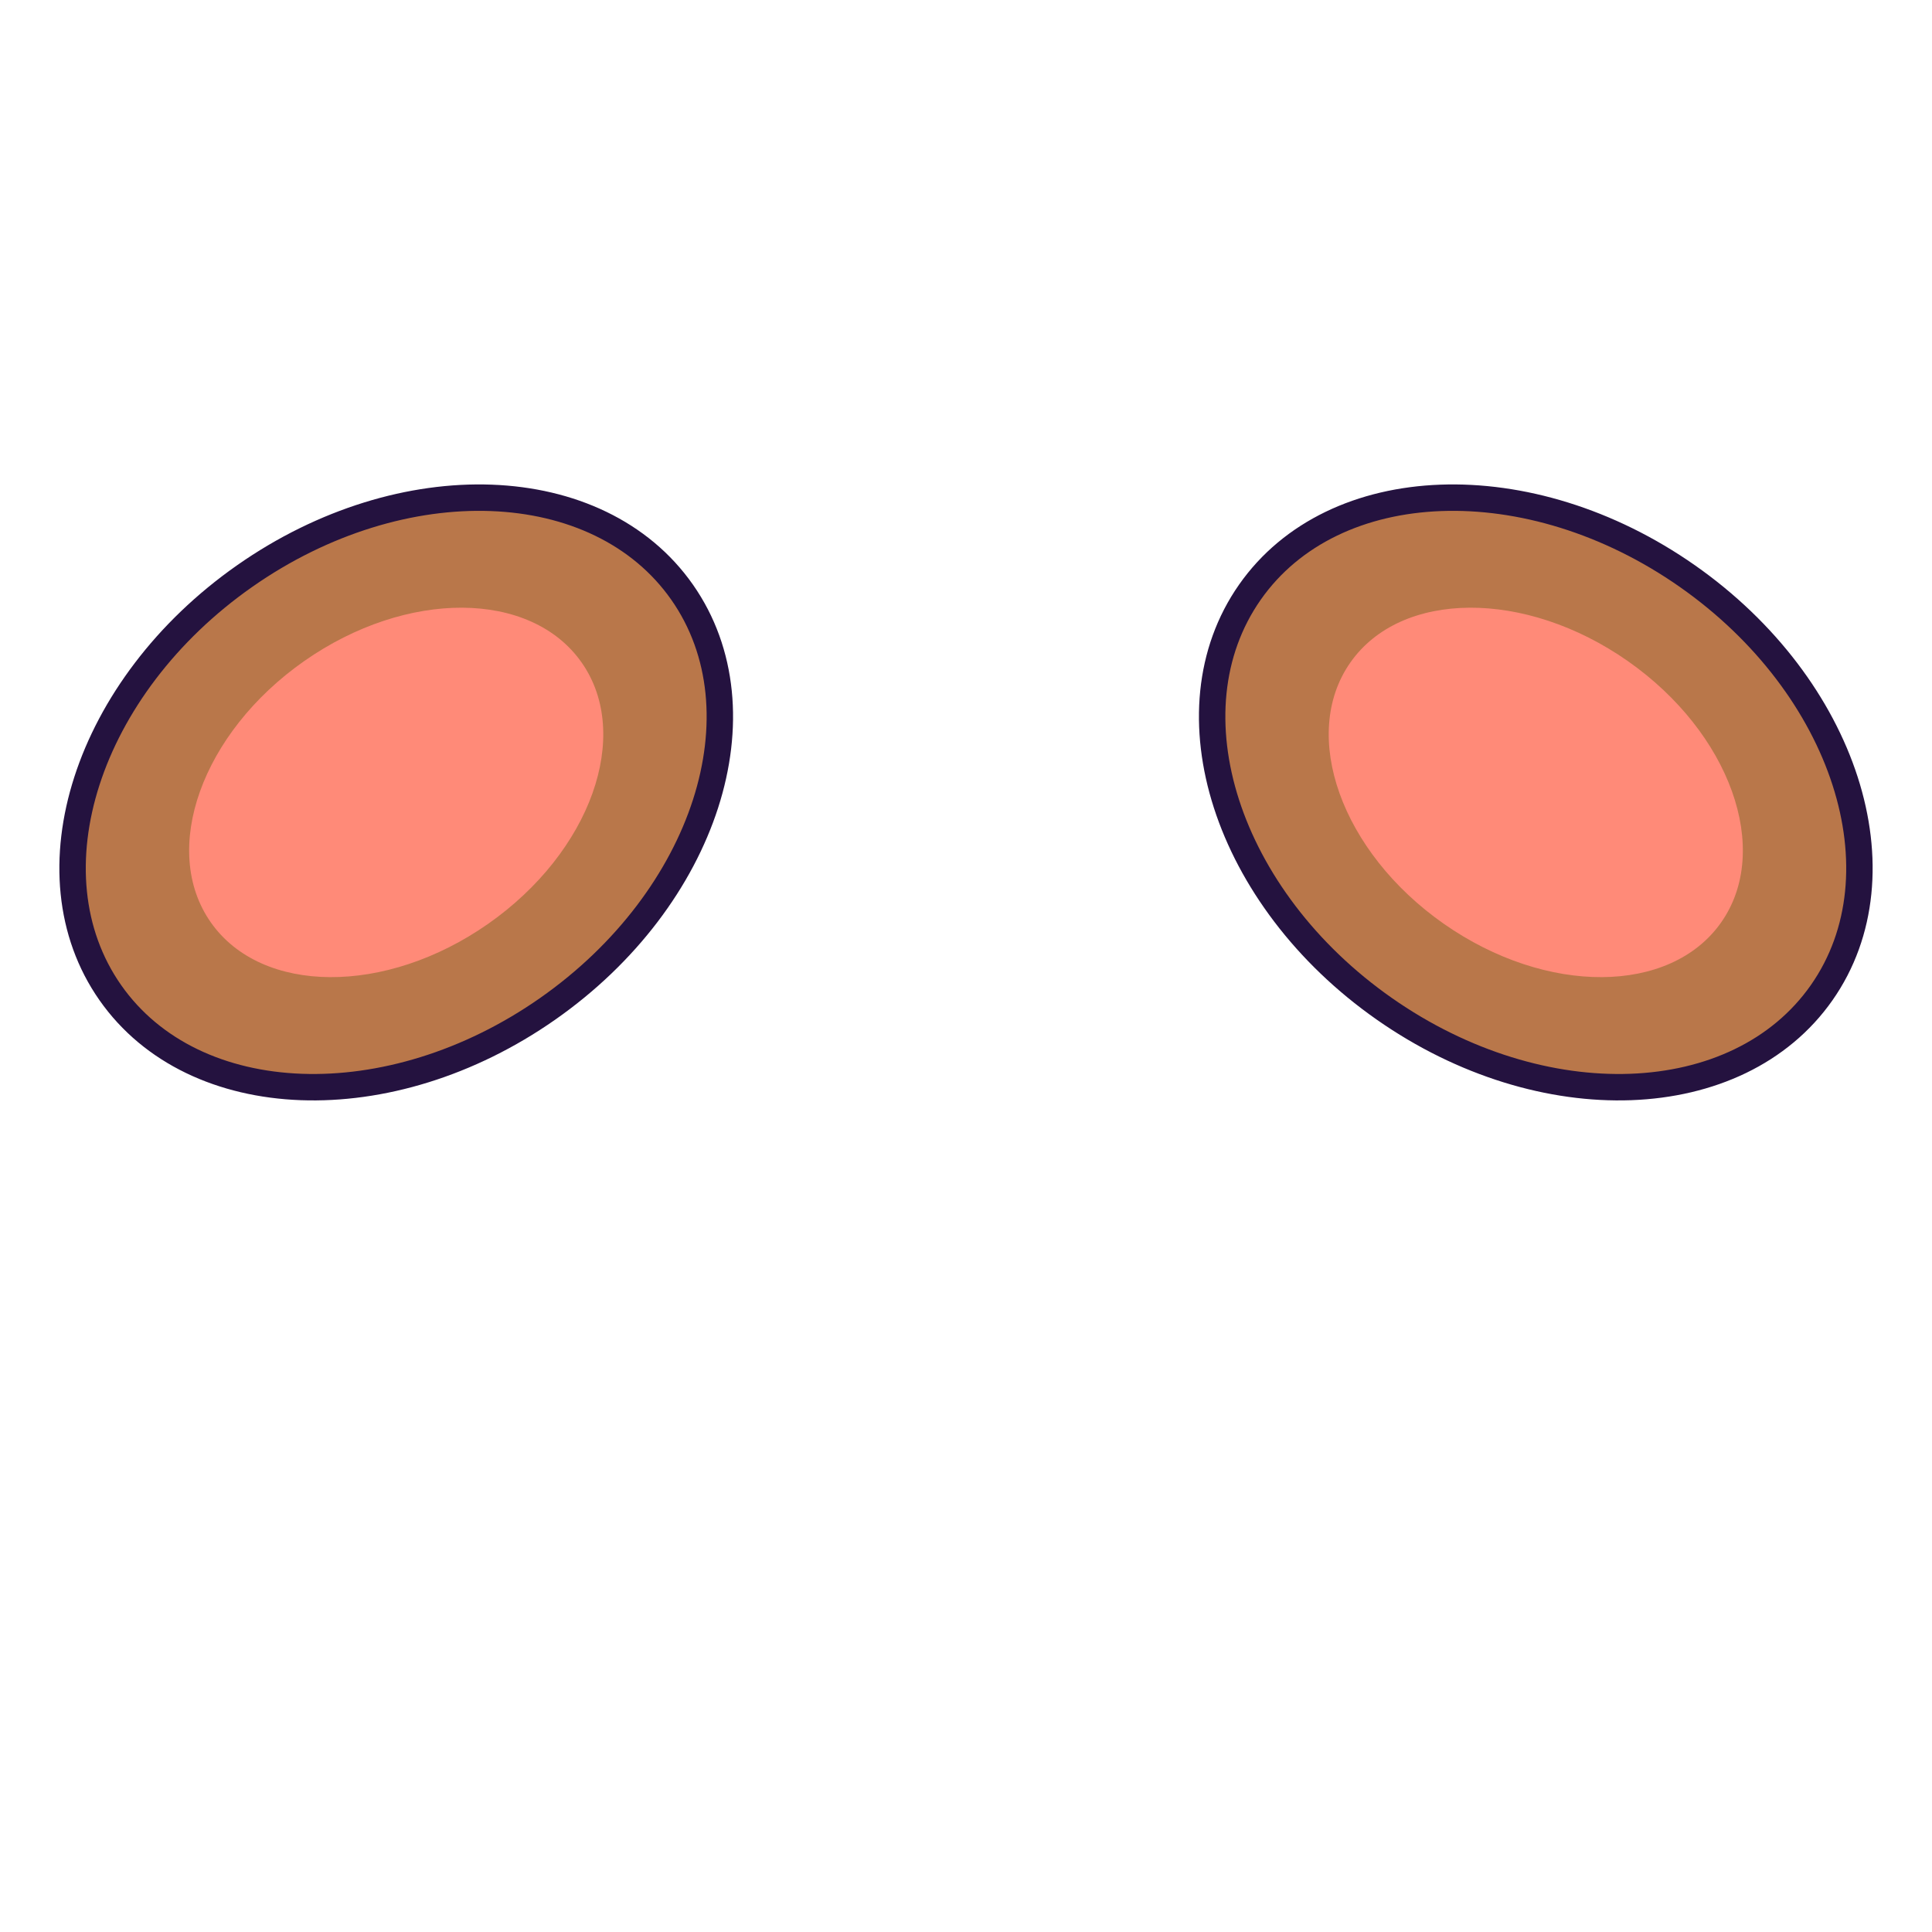
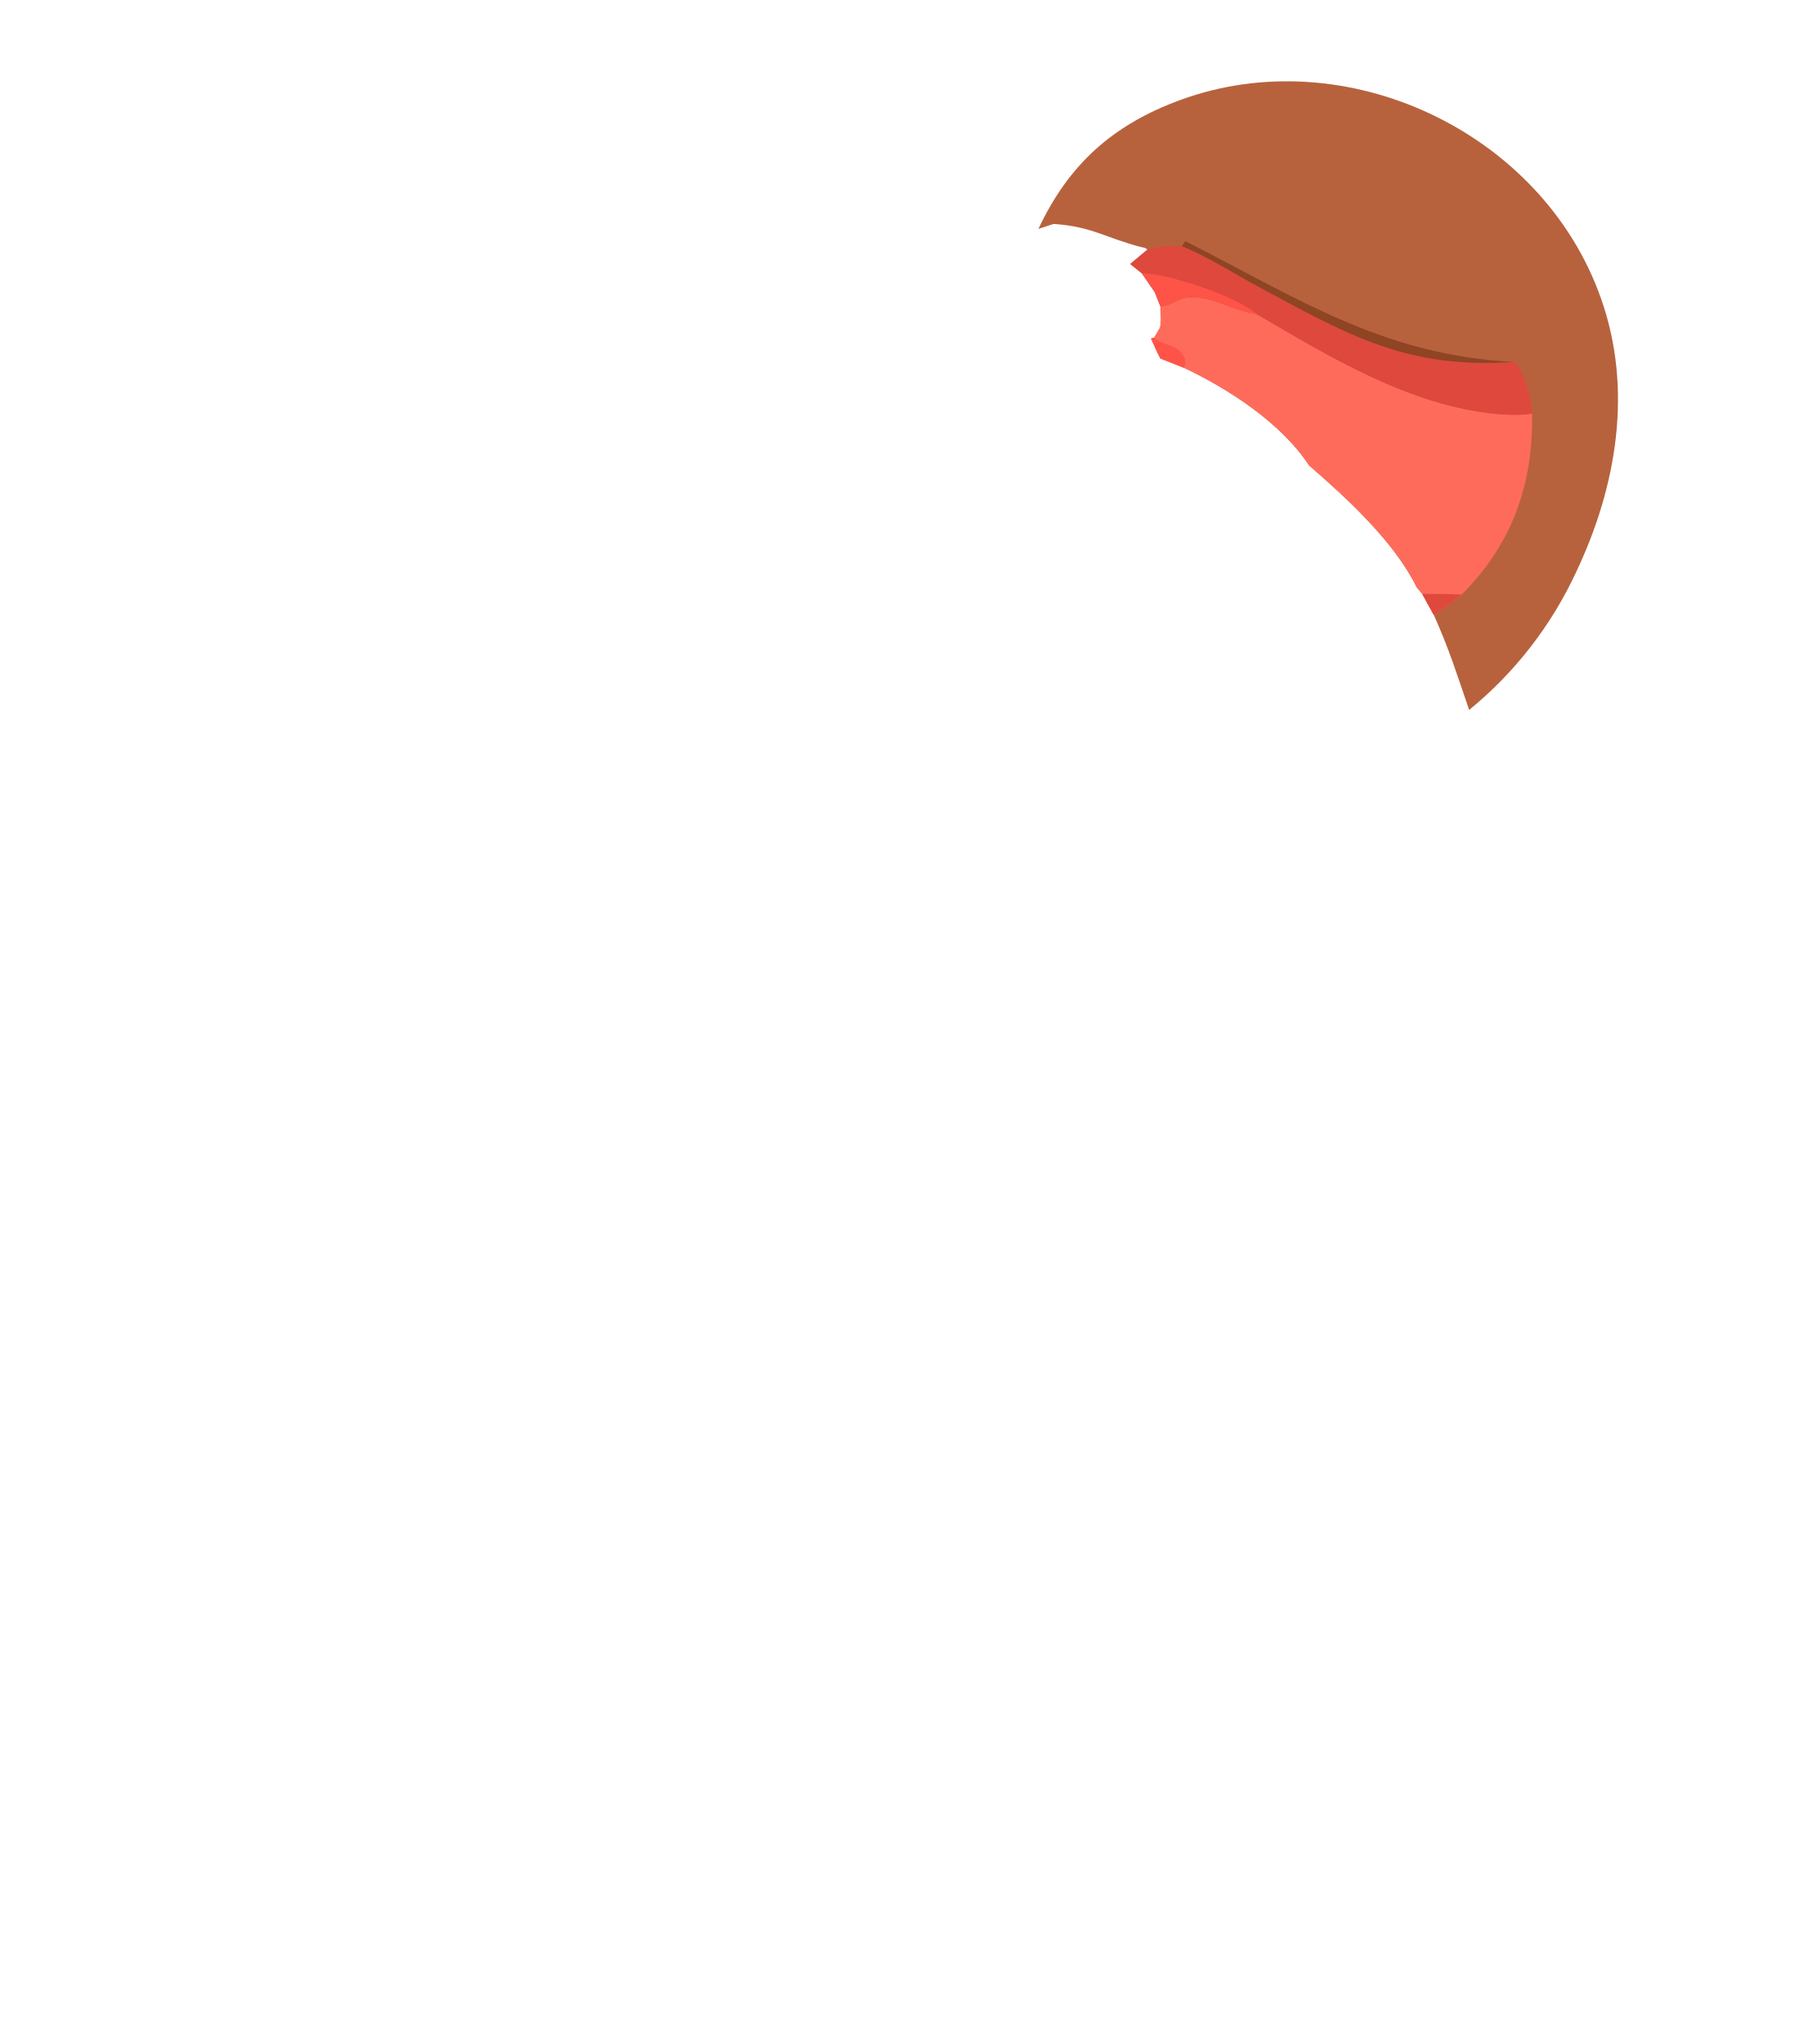
- <svg xmlns="http://www.w3.org/2000/svg" width="1024" height="1024" viewBox="0 0 1024 1024">
-   <g transform="rotate(-35 210 420)">
-     <ellipse cx="210" cy="420" rx="185" ry="140" fill="#B9774A" stroke="#24123F" stroke-width="14" stroke-linejoin="round" stroke-linecap="round" />
-     <ellipse cx="210" cy="420" rx="120" ry="85" fill="#FF8A78" />
-   </g>
-   <g transform="rotate(35 814 420)">
-     <ellipse cx="814" cy="420" rx="185" ry="140" fill="#B9774A" stroke="#24123F" stroke-width="14" stroke-linejoin="round" stroke-linecap="round" />
-     <ellipse cx="814" cy="420" rx="120" ry="85" fill="#FF8A78" />
-   </g>
+ <svg xmlns="http://www.w3.org/2000/svg" width="1178" height="1335" viewBox="0 0 1178 1335" fill="none">
+   <path d="M678.085 149.492C697.904 107.271 726.697 81.446 770.77 65.296C878.942 25.653 1007.11 86.279 1045.39 194.79C1066.56 254.387 1055.6 318.038 1029.18 373.702C1013.01 408.6 989.141 439.368 959.344 463.677C951.582 440.974 946.264 423.896 936.268 401.665L928.732 387.932L925.18 383.681C910.541 353.835 879.67 325.518 854.827 303.969C836.775 276.373 802.265 253.935 772.918 240.117L757.759 234.124C755.507 229.982 753.584 225.405 751.644 221.084L753.653 220.648L757.499 214.011C758.469 209.34 757.932 204.774 757.707 199.971L754.086 190.776L745.667 178.541L738.027 172.436L749.322 162.967C746.775 161.335 747.676 162.002 745.459 161.434C721.551 155.316 713.773 148.096 688.046 146.245L678.085 149.492Z" fill="#B7623D" />
+   <path d="M757.707 199.971C765.971 199.504 768.119 194.909 775.967 194.225C791.316 192.887 806.042 203.428 820.369 205.001C868.651 233.206 920.572 265.026 977.326 270.372C982.697 270.878 995.534 271.484 1000.45 269.916C1001.23 314.859 988.362 353.017 956.97 385.813C956.156 386.674 955.307 387.527 954.458 388.367C949.937 391.77 940.772 399.072 936.268 401.665L928.732 387.932L925.18 383.681C910.541 353.835 879.67 325.518 854.827 303.969C836.775 276.373 802.265 253.935 772.918 240.117L757.759 234.124C755.507 229.982 753.584 225.405 751.644 221.084L753.653 220.648L757.499 214.011C758.469 209.34 757.932 204.774 757.707 199.971Z" fill="#FF6B5B" />
+   <path d="M753.653 220.647C760.722 226.503 769.695 224.416 773.922 234.477C773.836 237.49 774.338 238.005 772.918 240.116L757.759 234.124C755.507 229.982 753.584 225.405 751.644 221.084L753.653 220.647Z" fill="#FE5448" />
+   <path d="M928.731 387.932C936.839 387.953 946.489 387.724 954.458 388.367C949.936 391.77 940.772 399.072 936.268 401.665L928.731 387.932Z" fill="#DF483D" />
+   <path d="M749.322 162.967C759.11 160.834 761.795 160.25 771.739 160.822C787.296 166.932 806.422 179.016 821.46 187.142C881.592 219.629 919.307 241.118 988.396 236.411C994.875 240.326 1000.4 262.189 1000.45 269.916C995.534 271.484 982.696 270.877 977.326 270.372C920.572 265.025 868.651 233.206 820.368 205C806.041 203.427 791.316 192.887 775.966 194.225C768.119 194.909 765.97 199.503 757.707 199.971L754.086 190.775L745.666 178.541L738.026 172.436L749.322 162.967Z" fill="#DF483D" />
+   <path d="M745.667 178.541C761.848 178.363 807.601 193.502 820.369 205C806.042 203.427 791.316 192.887 775.967 194.225C768.119 194.909 765.971 199.503 757.707 199.971L754.087 190.775L745.667 178.541Z" fill="#FE5448" />
+   <path d="M773.991 157.456C848.278 195.315 903.23 231.936 988.396 236.411C919.307 241.118 881.592 219.629 821.46 187.143C806.422 179.016 787.296 166.932 771.739 160.822L773.991 157.456Z" fill="#8F4424" />
</svg>
